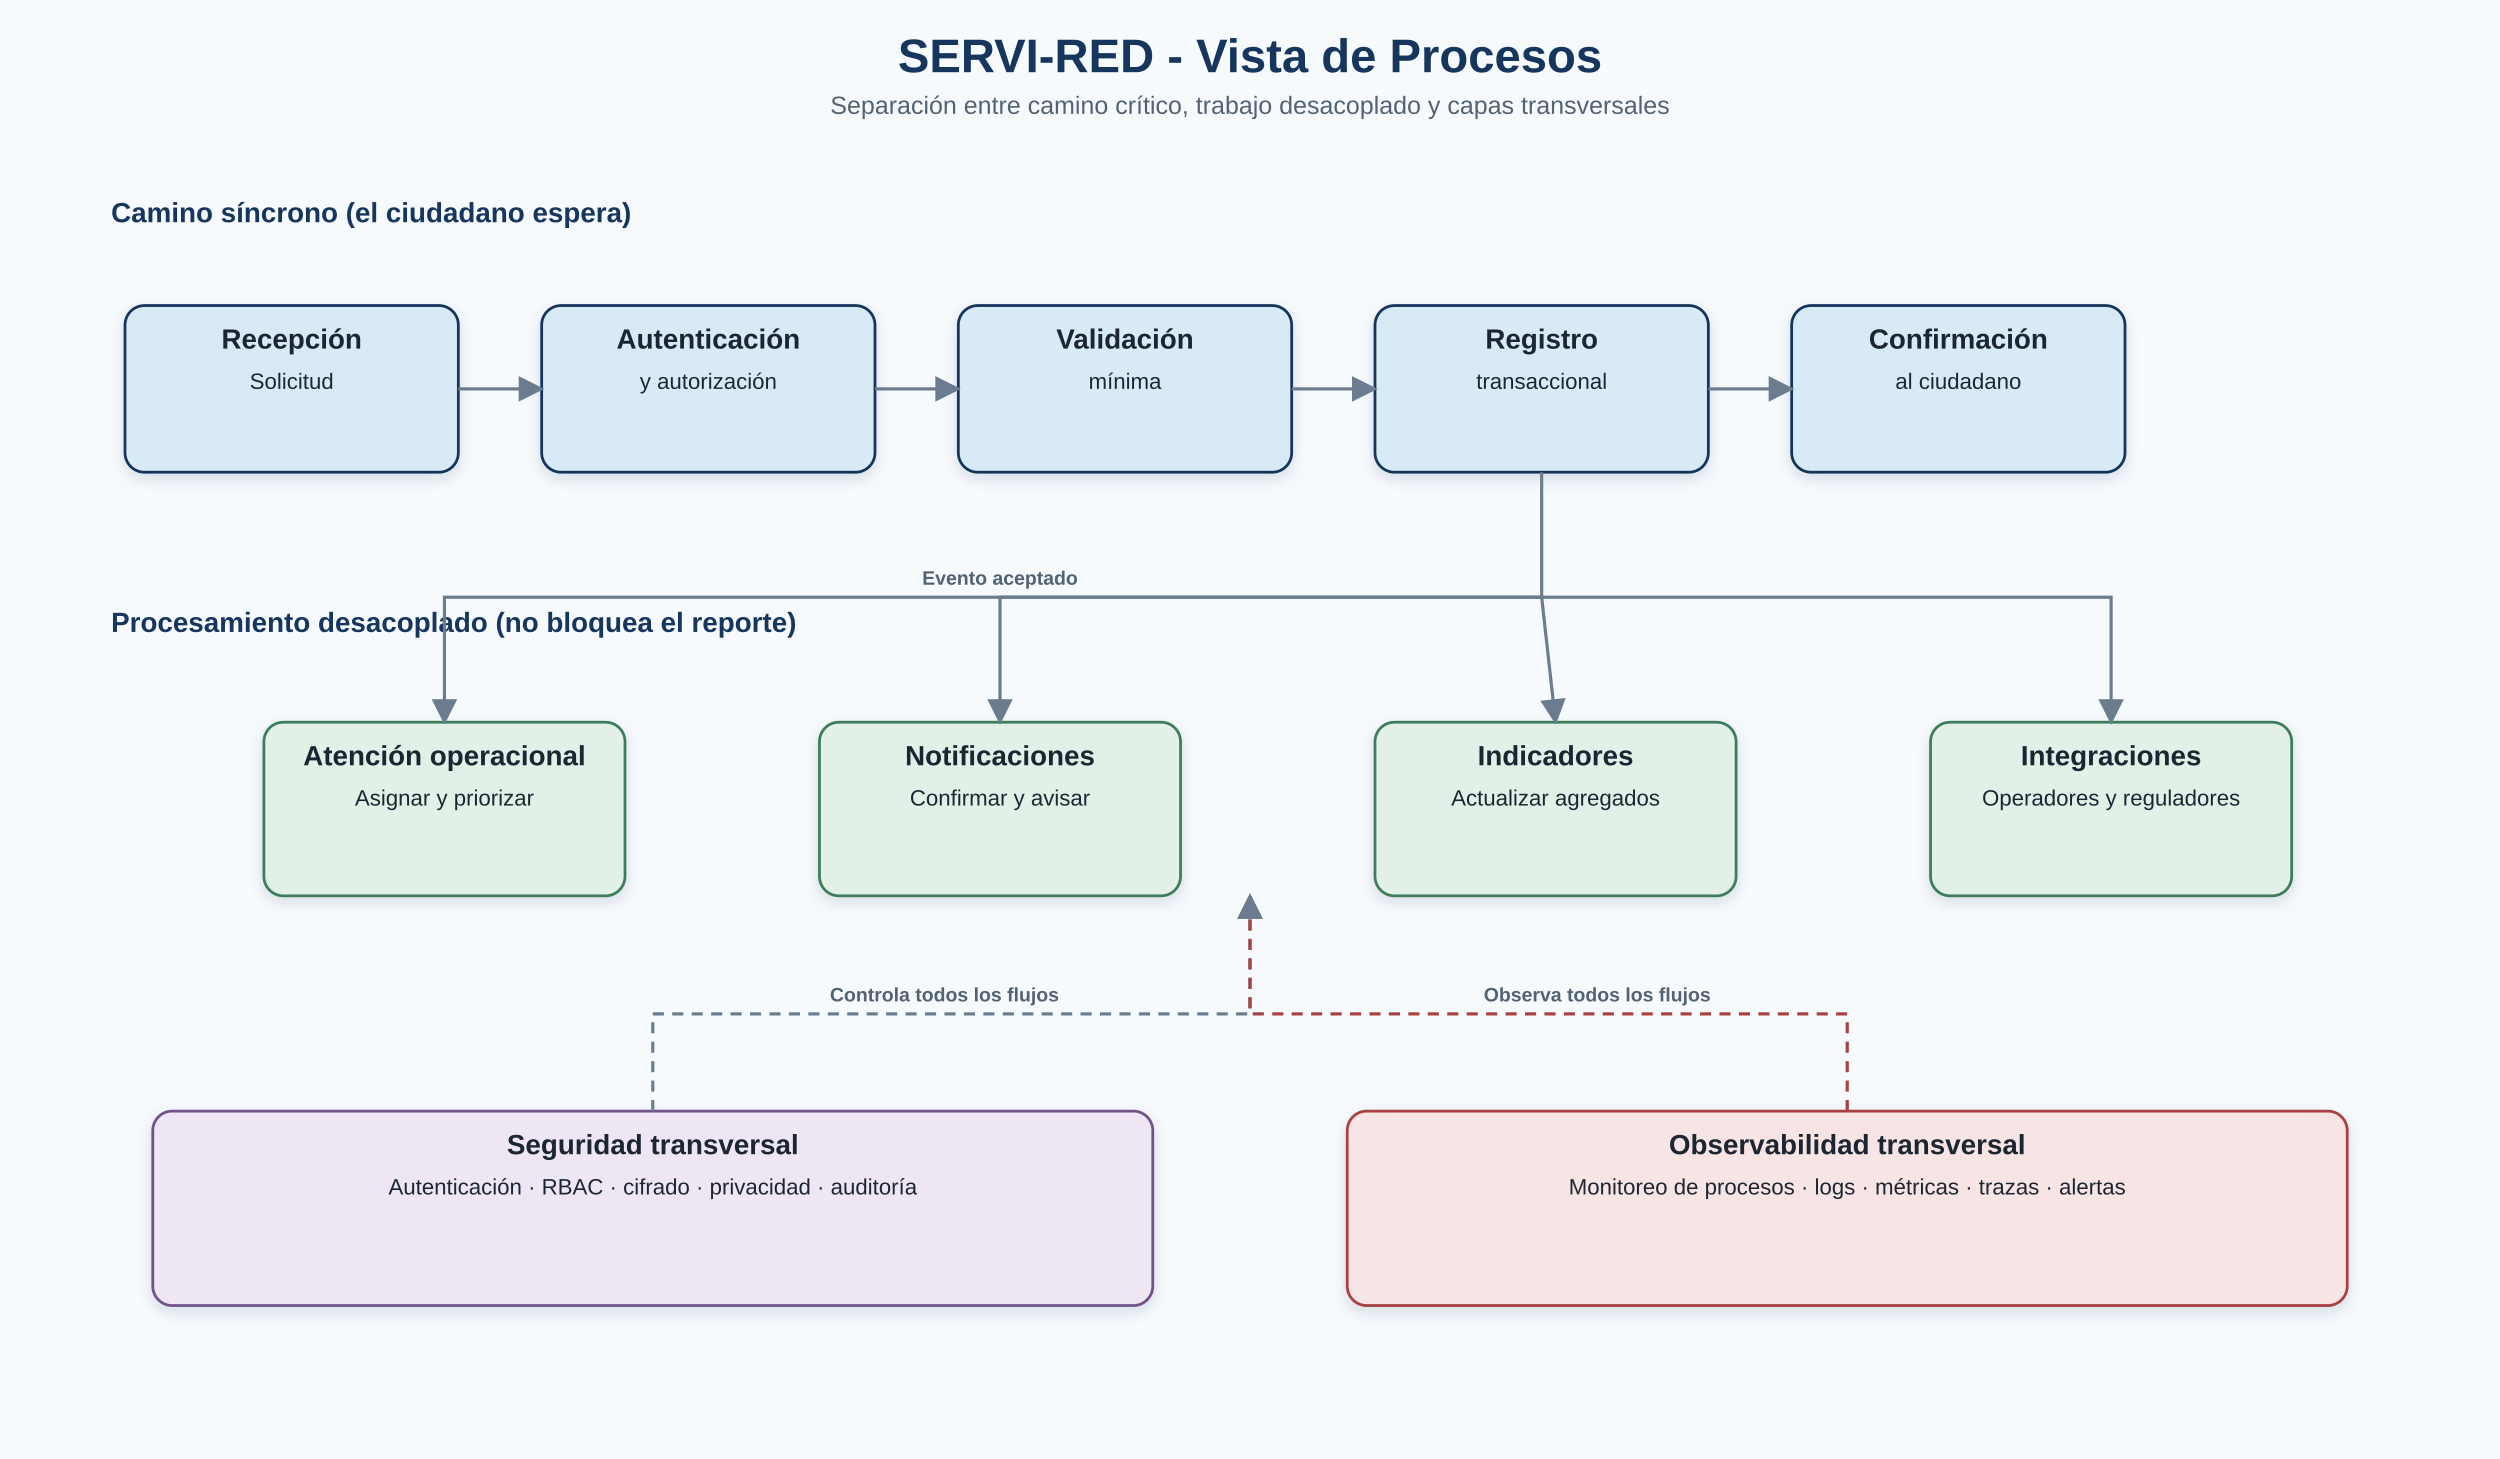
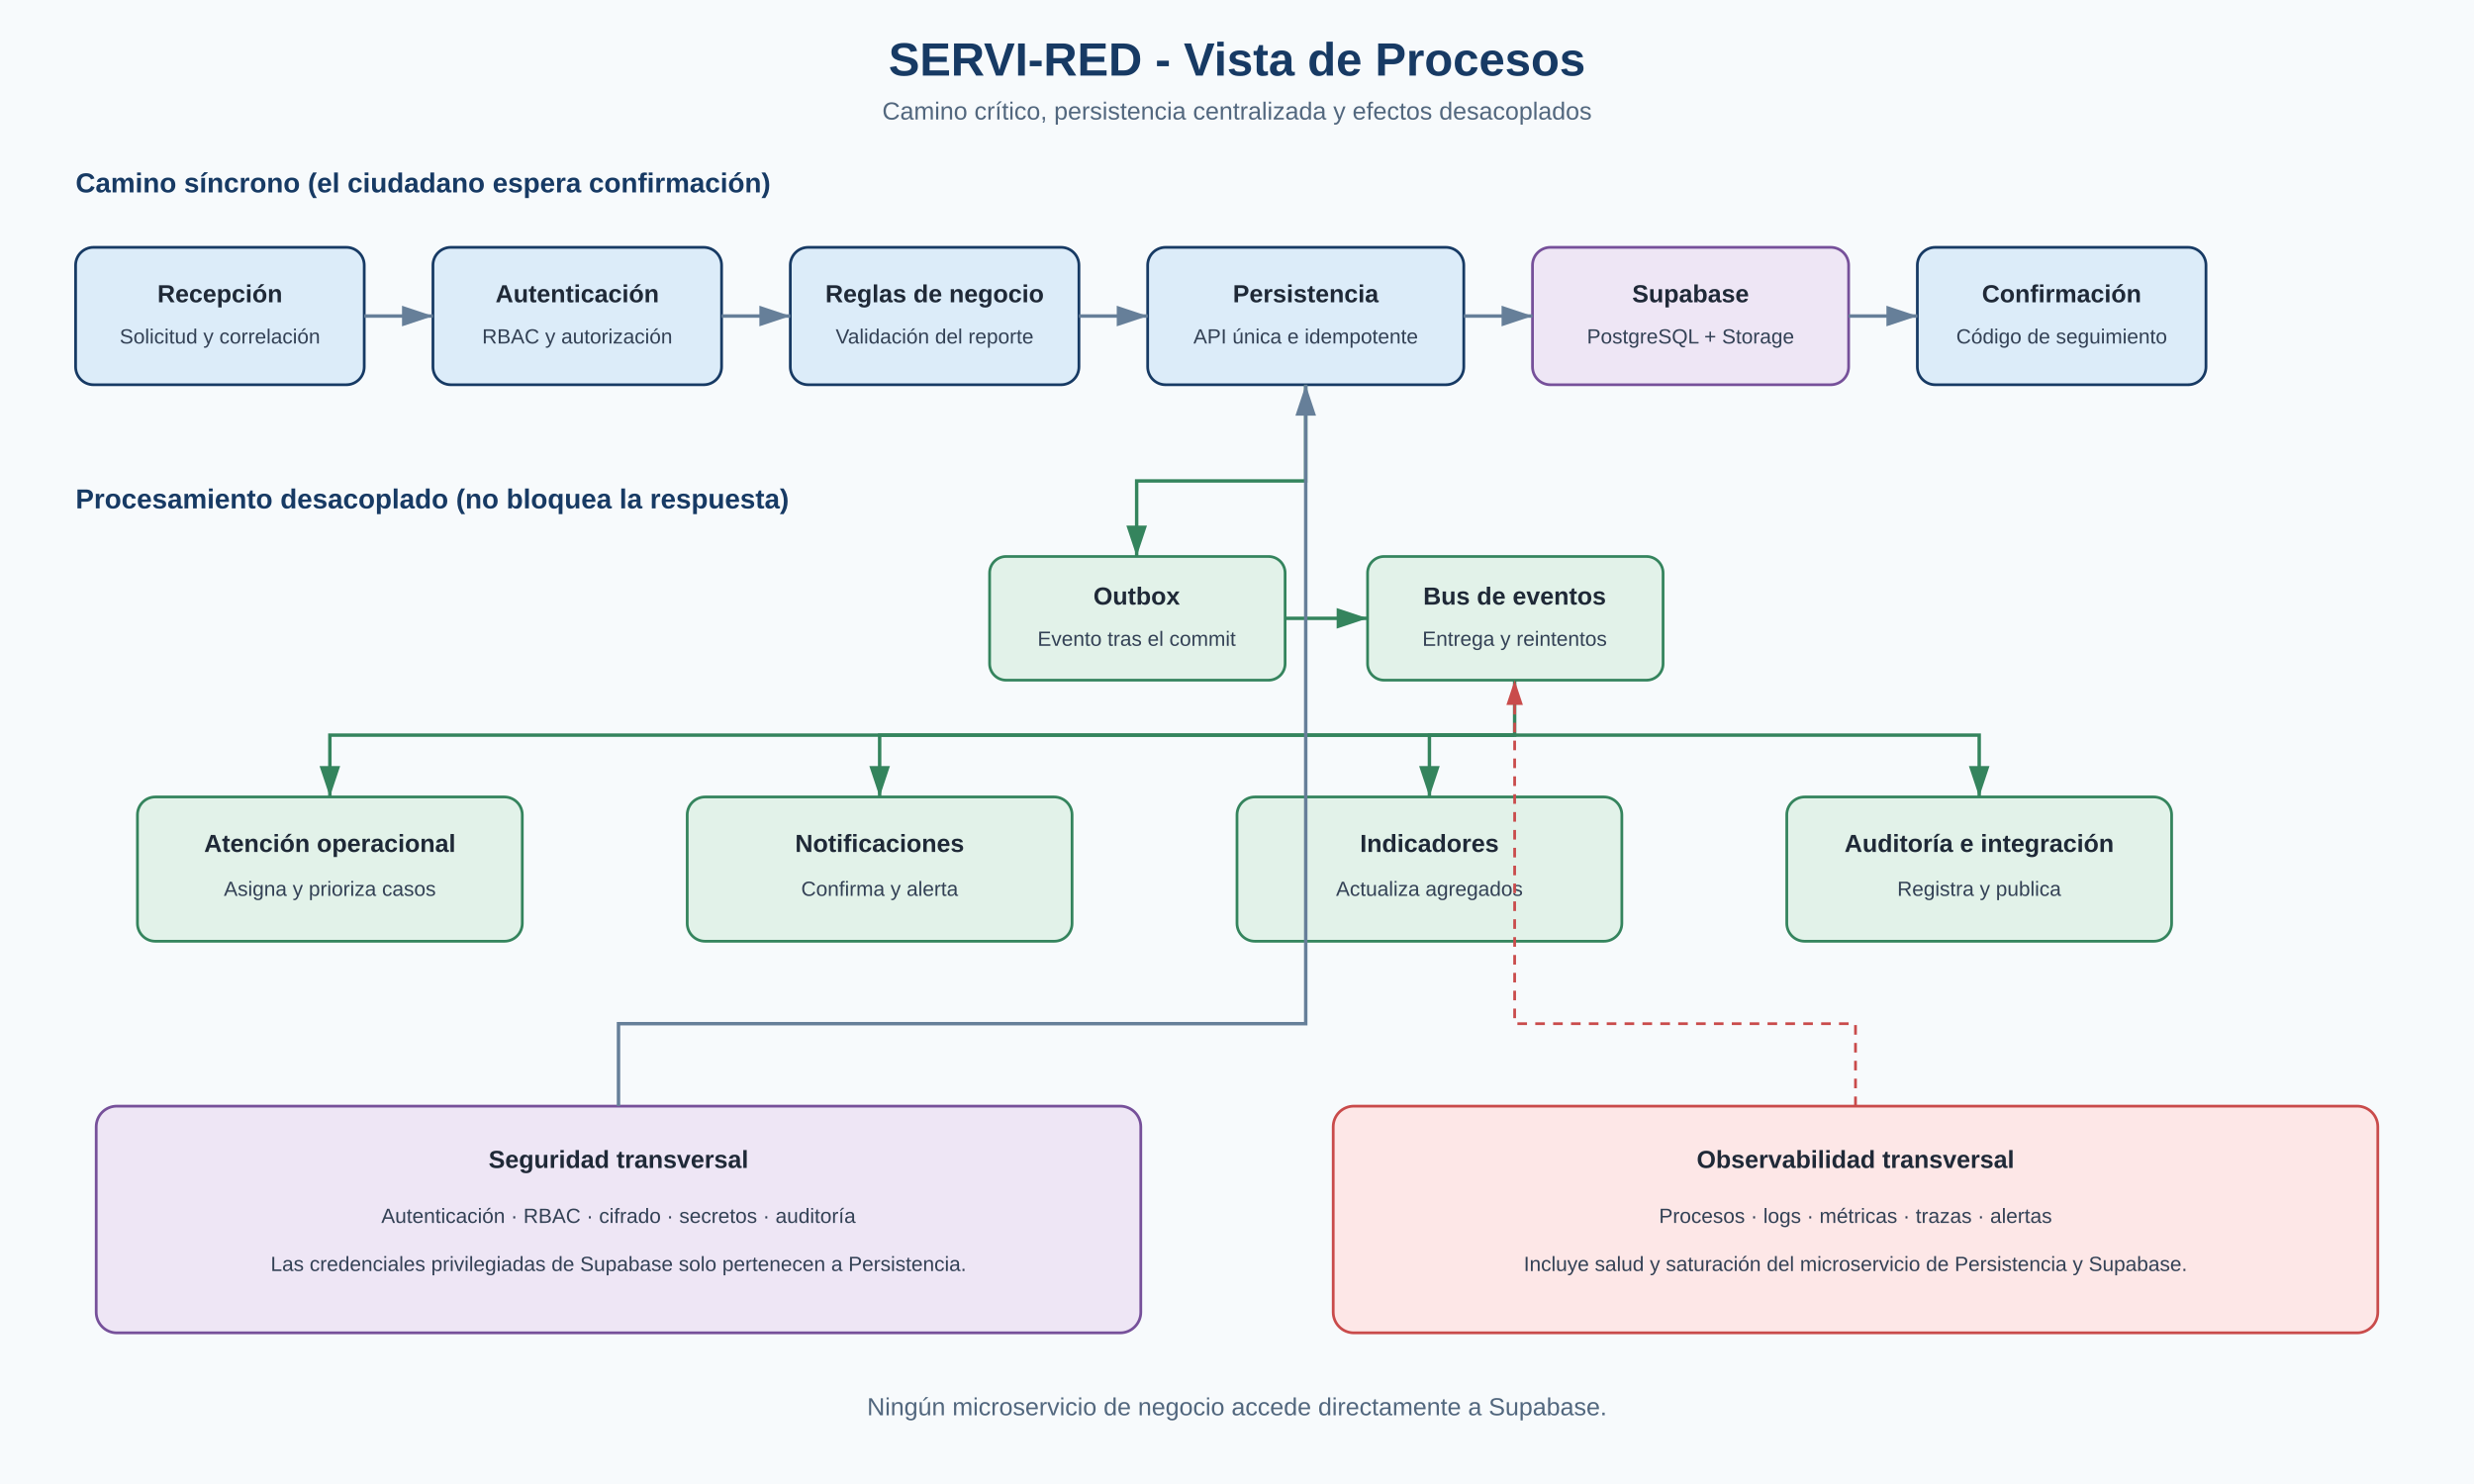
- <svg xmlns="http://www.w3.org/2000/svg" width="1800" height="1050" viewBox="0 0 1800 1050">
+ <svg xmlns="http://www.w3.org/2000/svg" width="1800" height="1080" viewBox="0 0 1800 1080">
  <defs>
-     <filter id="shadow" x="-20%" y="-20%" width="140%" height="140%">
-       <feDropShadow dx="0" dy="4" stdDeviation="5" flood-color="#17365D" flood-opacity="0.14" />
-     </filter>
-     <marker id="arrow" viewBox="0 0 10 10" refX="9" refY="5" markerWidth="8" markerHeight="8" orient="auto-start-reverse">
-       <path d="M 0 0 L 10 5 L 0 10 z" fill="#6B7C8F" />
+     <style>.title{font:700 34px Arial;fill:#173a64}.sub{font:18px Arial;fill:#52677e}.label{font:700 20px Arial;fill:#173a64}.box{fill:#dcecf9;stroke:#173a64;stroke-width:2}.async{fill:#e2f2e9;stroke:#34845d;stroke-width:2}.data{fill:#eee6f5;stroke:#76509a;stroke-width:2}.cross{fill:#fde7e7;stroke:#c94b4b;stroke-width:2}.txt{font:700 18px Arial;fill:#1f2937}.small{font:15px Arial;fill:#334155}.arrow{stroke:#667f99;stroke-width:2.5;fill:none;marker-end:url(#a)}.event{stroke:#34845d;stroke-width:2.5;fill:none;marker-end:url(#g)}.dash{stroke:#c94b4b;stroke-width:2;stroke-dasharray:7 6;fill:none;marker-end:url(#r)}</style>
+     <marker id="a" markerWidth="10" markerHeight="10" refX="9" refY="3" orient="auto">
+       <path d="M0 0 L9 3 L0 6Z" fill="#667f99" />
    </marker>
-     <marker id="arrowBlue" viewBox="0 0 10 10" refX="9" refY="5" markerWidth="8" markerHeight="8" orient="auto-start-reverse">
-       <path d="M 0 0 L 10 5 L 0 10 z" fill="#2F75B5" />
+     <marker id="g" markerWidth="10" markerHeight="10" refX="9" refY="3" orient="auto">
+       <path d="M0 0 L9 3 L0 6Z" fill="#34845d" />
    </marker>
-     <style>
-       text{font-family:Arial,Helvetica,sans-serif;fill:#1D2733}
-       .title{font-size:34px;font-weight:700;fill:#17365D}
-       .subtitle{font-size:18px;fill:#536273}
-       .boxTitle{font-size:20px;font-weight:700}
-       .body{font-size:16px}
-       .small{font-size:14px;fill:#536273}
-       .edge{font-size:14px;font-weight:600;fill:#536273}
-       .zone{font-size:20px;font-weight:700;fill:#17365D}
-     </style>
+     <marker id="r" markerWidth="10" markerHeight="10" refX="9" refY="3" orient="auto">
+       <path d="M0 0 L9 3 L0 6Z" fill="#c94b4b" />
+     </marker>
  </defs>
-   <rect width="1800" height="1050" fill="#F7FAFC" />
-   <text x="900" y="52" text-anchor="middle" class="title">SERVI-RED - Vista de Procesos</text>
-   <text x="900" y="82" text-anchor="middle" class="subtitle">Separación entre camino crítico, trabajo desacoplado y capas transversales</text>
-   <text x="80" y="160" class="zone">Camino síncrono (el ciudadano espera)</text>
-   <g filter="url(#shadow)">
-     <rect x="90" y="220" width="240" height="120" rx="14" fill="#D9EAF7" stroke="#17365D" stroke-width="2" />
-     <text x="210" y="251" text-anchor="middle" class="boxTitle" fill="#17365D">Recepción</text>
-     <text x="210" y="280" text-anchor="middle" class="body">
-       <tspan x="210" dy="0">Solicitud</tspan>
-     </text>
+   <rect width="1800" height="1080" fill="#f7fafc" />
+   <text x="900" y="55" text-anchor="middle" class="title">SERVI-RED - Vista de Procesos</text>
+   <text x="900" y="87" text-anchor="middle" class="sub">Camino crítico, persistencia centralizada y efectos desacoplados</text>
+   <text x="55" y="140" class="label">Camino síncrono (el ciudadano espera confirmación)</text>
+   <g>
+     <rect x="55" y="180" width="210" height="100" rx="13" class="box" />
+     <text x="160" y="220" text-anchor="middle" class="txt">Recepción</text>
+     <text x="160" y="250" text-anchor="middle" class="small">Solicitud y correlación</text>
+     <rect x="315" y="180" width="210" height="100" rx="13" class="box" />
+     <text x="420" y="220" text-anchor="middle" class="txt">Autenticación</text>
+     <text x="420" y="250" text-anchor="middle" class="small">RBAC y autorización</text>
+     <rect x="575" y="180" width="210" height="100" rx="13" class="box" />
+     <text x="680" y="220" text-anchor="middle" class="txt">Reglas de negocio</text>
+     <text x="680" y="250" text-anchor="middle" class="small">Validación del reporte</text>
+     <rect x="835" y="180" width="230" height="100" rx="13" class="box" />
+     <text x="950" y="220" text-anchor="middle" class="txt">Persistencia</text>
+     <text x="950" y="250" text-anchor="middle" class="small">API única e idempotente</text>
+     <rect x="1115" y="180" width="230" height="100" rx="13" class="data" />
+     <text x="1230" y="220" text-anchor="middle" class="txt">Supabase</text>
+     <text x="1230" y="250" text-anchor="middle" class="small">PostgreSQL + Storage</text>
+     <rect x="1395" y="180" width="210" height="100" rx="13" class="box" />
+     <text x="1500" y="220" text-anchor="middle" class="txt">Confirmación</text>
+     <text x="1500" y="250" text-anchor="middle" class="small">Código de seguimiento</text>
+     <path d="M265 230 H315" class="arrow" />
+     <path d="M525 230 H575" class="arrow" />
+     <path d="M785 230 H835" class="arrow" />
+     <path d="M1065 230 H1115" class="arrow" />
+     <path d="M1345 230 H1395" class="arrow" />
  </g>
-   <g filter="url(#shadow)">
-     <rect x="390" y="220" width="240" height="120" rx="14" fill="#D9EAF7" stroke="#17365D" stroke-width="2" />
-     <text x="510" y="251" text-anchor="middle" class="boxTitle" fill="#17365D">Autenticación</text>
-     <text x="510" y="280" text-anchor="middle" class="body">
-       <tspan x="510" dy="0">y autorización</tspan>
-     </text>
+   <text x="55" y="370" class="label">Procesamiento desacoplado (no bloquea la respuesta)</text>
+   <rect x="720" y="405" width="215" height="90" rx="12" class="async" />
+   <text x="827" y="440" text-anchor="middle" class="txt">Outbox</text>
+   <text x="827" y="470" text-anchor="middle" class="small">Evento tras el commit</text>
+   <rect x="995" y="405" width="215" height="90" rx="12" class="async" />
+   <text x="1102" y="440" text-anchor="middle" class="txt">Bus de eventos</text>
+   <text x="1102" y="470" text-anchor="middle" class="small">Entrega y reintentos</text>
+   <path d="M950 280 V350 H827 V405" class="event" />
+   <path d="M935 450 H995" class="event" />
+   <g>
+     <rect x="100" y="580" width="280" height="105" rx="13" class="async" />
+     <text x="240" y="620" text-anchor="middle" class="txt">Atención operacional</text>
+     <text x="240" y="652" text-anchor="middle" class="small">Asigna y prioriza casos</text>
+     <rect x="500" y="580" width="280" height="105" rx="13" class="async" />
+     <text x="640" y="620" text-anchor="middle" class="txt">Notificaciones</text>
+     <text x="640" y="652" text-anchor="middle" class="small">Confirma y alerta</text>
+     <rect x="900" y="580" width="280" height="105" rx="13" class="async" />
+     <text x="1040" y="620" text-anchor="middle" class="txt">Indicadores</text>
+     <text x="1040" y="652" text-anchor="middle" class="small">Actualiza agregados</text>
+     <rect x="1300" y="580" width="280" height="105" rx="13" class="async" />
+     <text x="1440" y="620" text-anchor="middle" class="txt">Auditoría e integración</text>
+     <text x="1440" y="652" text-anchor="middle" class="small">Registra y publica</text>
+     <path d="M1102 495 V535 H240 V580" class="event" />
+     <path d="M1102 535 H640 V580" class="event" />
+     <path d="M1102 535 H1040 V580" class="event" />
+     <path d="M1102 535 H1440 V580" class="event" />
  </g>
-   <g filter="url(#shadow)">
-     <rect x="690" y="220" width="240" height="120" rx="14" fill="#D9EAF7" stroke="#17365D" stroke-width="2" />
-     <text x="810" y="251" text-anchor="middle" class="boxTitle" fill="#17365D">Validación</text>
-     <text x="810" y="280" text-anchor="middle" class="body">
-       <tspan x="810" dy="0">mínima</tspan>
-     </text>
-   </g>
-   <g filter="url(#shadow)">
-     <rect x="990" y="220" width="240" height="120" rx="14" fill="#D9EAF7" stroke="#17365D" stroke-width="2" />
-     <text x="1110" y="251" text-anchor="middle" class="boxTitle" fill="#17365D">Registro</text>
-     <text x="1110" y="280" text-anchor="middle" class="body">
-       <tspan x="1110" dy="0">transaccional</tspan>
-     </text>
-   </g>
-   <g filter="url(#shadow)">
-     <rect x="1290" y="220" width="240" height="120" rx="14" fill="#D9EAF7" stroke="#17365D" stroke-width="2" />
-     <text x="1410" y="251" text-anchor="middle" class="boxTitle" fill="#17365D">Confirmación</text>
-     <text x="1410" y="280" text-anchor="middle" class="body">
-       <tspan x="1410" dy="0">al ciudadano</tspan>
-     </text>
-   </g>
-   <g>
-     <path d="M330,280 L390,280" fill="none" stroke="#6B7C8F" stroke-width="2.3" marker-end="url(#arrow)" />
-   </g>
-   <g>
-     <path d="M630,280 L690,280" fill="none" stroke="#6B7C8F" stroke-width="2.3" marker-end="url(#arrow)" />
-   </g>
-   <g>
-     <path d="M930,280 L990,280" fill="none" stroke="#6B7C8F" stroke-width="2.3" marker-end="url(#arrow)" />
-   </g>
-   <g>
-     <path d="M1230,280 L1290,280" fill="none" stroke="#6B7C8F" stroke-width="2.3" marker-end="url(#arrow)" />
-   </g>
-   <text x="80" y="455" class="zone">Procesamiento desacoplado (no bloquea el reporte)</text>
-   <g filter="url(#shadow)">
-     <rect x="190" y="520" width="260" height="125" rx="14" fill="#E2F0E8" stroke="#3E7D5B" stroke-width="2" />
-     <text x="320" y="551" text-anchor="middle" class="boxTitle" fill="#17365D">Atención operacional</text>
-     <text x="320" y="580" text-anchor="middle" class="body">
-       <tspan x="320" dy="0">Asignar y priorizar</tspan>
-     </text>
-   </g>
-   <g filter="url(#shadow)">
-     <rect x="590" y="520" width="260" height="125" rx="14" fill="#E2F0E8" stroke="#3E7D5B" stroke-width="2" />
-     <text x="720" y="551" text-anchor="middle" class="boxTitle" fill="#17365D">Notificaciones</text>
-     <text x="720" y="580" text-anchor="middle" class="body">
-       <tspan x="720" dy="0">Confirmar y avisar</tspan>
-     </text>
-   </g>
-   <g filter="url(#shadow)">
-     <rect x="990" y="520" width="260" height="125" rx="14" fill="#E2F0E8" stroke="#3E7D5B" stroke-width="2" />
-     <text x="1120" y="551" text-anchor="middle" class="boxTitle" fill="#17365D">Indicadores</text>
-     <text x="1120" y="580" text-anchor="middle" class="body">
-       <tspan x="1120" dy="0">Actualizar agregados</tspan>
-     </text>
-   </g>
-   <g filter="url(#shadow)">
-     <rect x="1390" y="520" width="260" height="125" rx="14" fill="#E2F0E8" stroke="#3E7D5B" stroke-width="2" />
-     <text x="1520" y="551" text-anchor="middle" class="boxTitle" fill="#17365D">Integraciones</text>
-     <text x="1520" y="580" text-anchor="middle" class="body">
-       <tspan x="1520" dy="0">Operadores y reguladores</tspan>
-     </text>
-   </g>
-   <g>
-     <path d="M1110,340 L1110,430 L320,430 L320,520" fill="none" stroke="#6B7C8F" stroke-width="2.3" marker-end="url(#arrow)" />
-     <text x="720" y="421" text-anchor="middle" class="edge">Evento aceptado</text>
-   </g>
-   <g>
-     <path d="M1110,430 L720,430 L720,520" fill="none" stroke="#6B7C8F" stroke-width="2.3" marker-end="url(#arrow)" />
-   </g>
-   <g>
-     <path d="M1110,430 L1120,520" fill="none" stroke="#6B7C8F" stroke-width="2.3" marker-end="url(#arrow)" />
-   </g>
-   <g>
-     <path d="M1110,430 L1520,430 L1520,520" fill="none" stroke="#6B7C8F" stroke-width="2.3" marker-end="url(#arrow)" />
-   </g>
-   <g filter="url(#shadow)">
-     <rect x="110" y="800" width="720" height="140" rx="14" fill="#EEE7F3" stroke="#71538A" stroke-width="2" />
-     <text x="470" y="831" text-anchor="middle" class="boxTitle" fill="#17365D">Seguridad transversal</text>
-     <text x="470" y="860" text-anchor="middle" class="body">
-       <tspan x="470" dy="0">Autenticación · RBAC · cifrado · privacidad · auditoría</tspan>
-     </text>
-   </g>
-   <g filter="url(#shadow)">
-     <rect x="970" y="800" width="720" height="140" rx="14" fill="#F7E4E4" stroke="#A84242" stroke-width="2" />
-     <text x="1330" y="831" text-anchor="middle" class="boxTitle" fill="#17365D">Observabilidad transversal</text>
-     <text x="1330" y="860" text-anchor="middle" class="body">
-       <tspan x="1330" dy="0">Monitoreo de procesos · logs · métricas · trazas · alertas</tspan>
-     </text>
-   </g>
-   <g>
-     <path d="M470,800 L470,730 L900,730 L900,645" fill="none" stroke="#6B7C8F" stroke-width="2.3" stroke-dasharray="8 6" marker-end="url(#arrow)" />
-     <text x="680" y="721" text-anchor="middle" class="edge">Controla todos los flujos</text>
-   </g>
-   <g>
-     <path d="M1330,800 L1330,730 L900,730 L900,645" fill="none" stroke="#A84242" stroke-width="2.3" stroke-dasharray="8 6" marker-end="url(#arrow)" />
-     <text x="1150" y="721" text-anchor="middle" class="edge">Observa todos los flujos</text>
-   </g>
+   <rect x="70" y="805" width="760" height="165" rx="15" class="data" />
+   <text x="450" y="850" text-anchor="middle" class="txt">Seguridad transversal</text>
+   <text x="450" y="890" text-anchor="middle" class="small">Autenticación · RBAC · cifrado · secretos · auditoría</text>
+   <text x="450" y="925" text-anchor="middle" class="small">Las credenciales privilegiadas de Supabase solo pertenecen a Persistencia.</text>
+   <rect x="970" y="805" width="760" height="165" rx="15" class="cross" />
+   <text x="1350" y="850" text-anchor="middle" class="txt">Observabilidad transversal</text>
+   <text x="1350" y="890" text-anchor="middle" class="small">Procesos · logs · métricas · trazas · alertas</text>
+   <text x="1350" y="925" text-anchor="middle" class="small">Incluye salud y saturación del microservicio de Persistencia y Supabase.</text>
+   <path d="M450 805 V745 H950 V280" class="arrow" />
+   <path d="M1350 805 V745 H1102 V495" class="dash" />
+   <text x="900" y="1030" text-anchor="middle" class="sub">Ningún microservicio de negocio accede directamente a Supabase.</text>
</svg>
